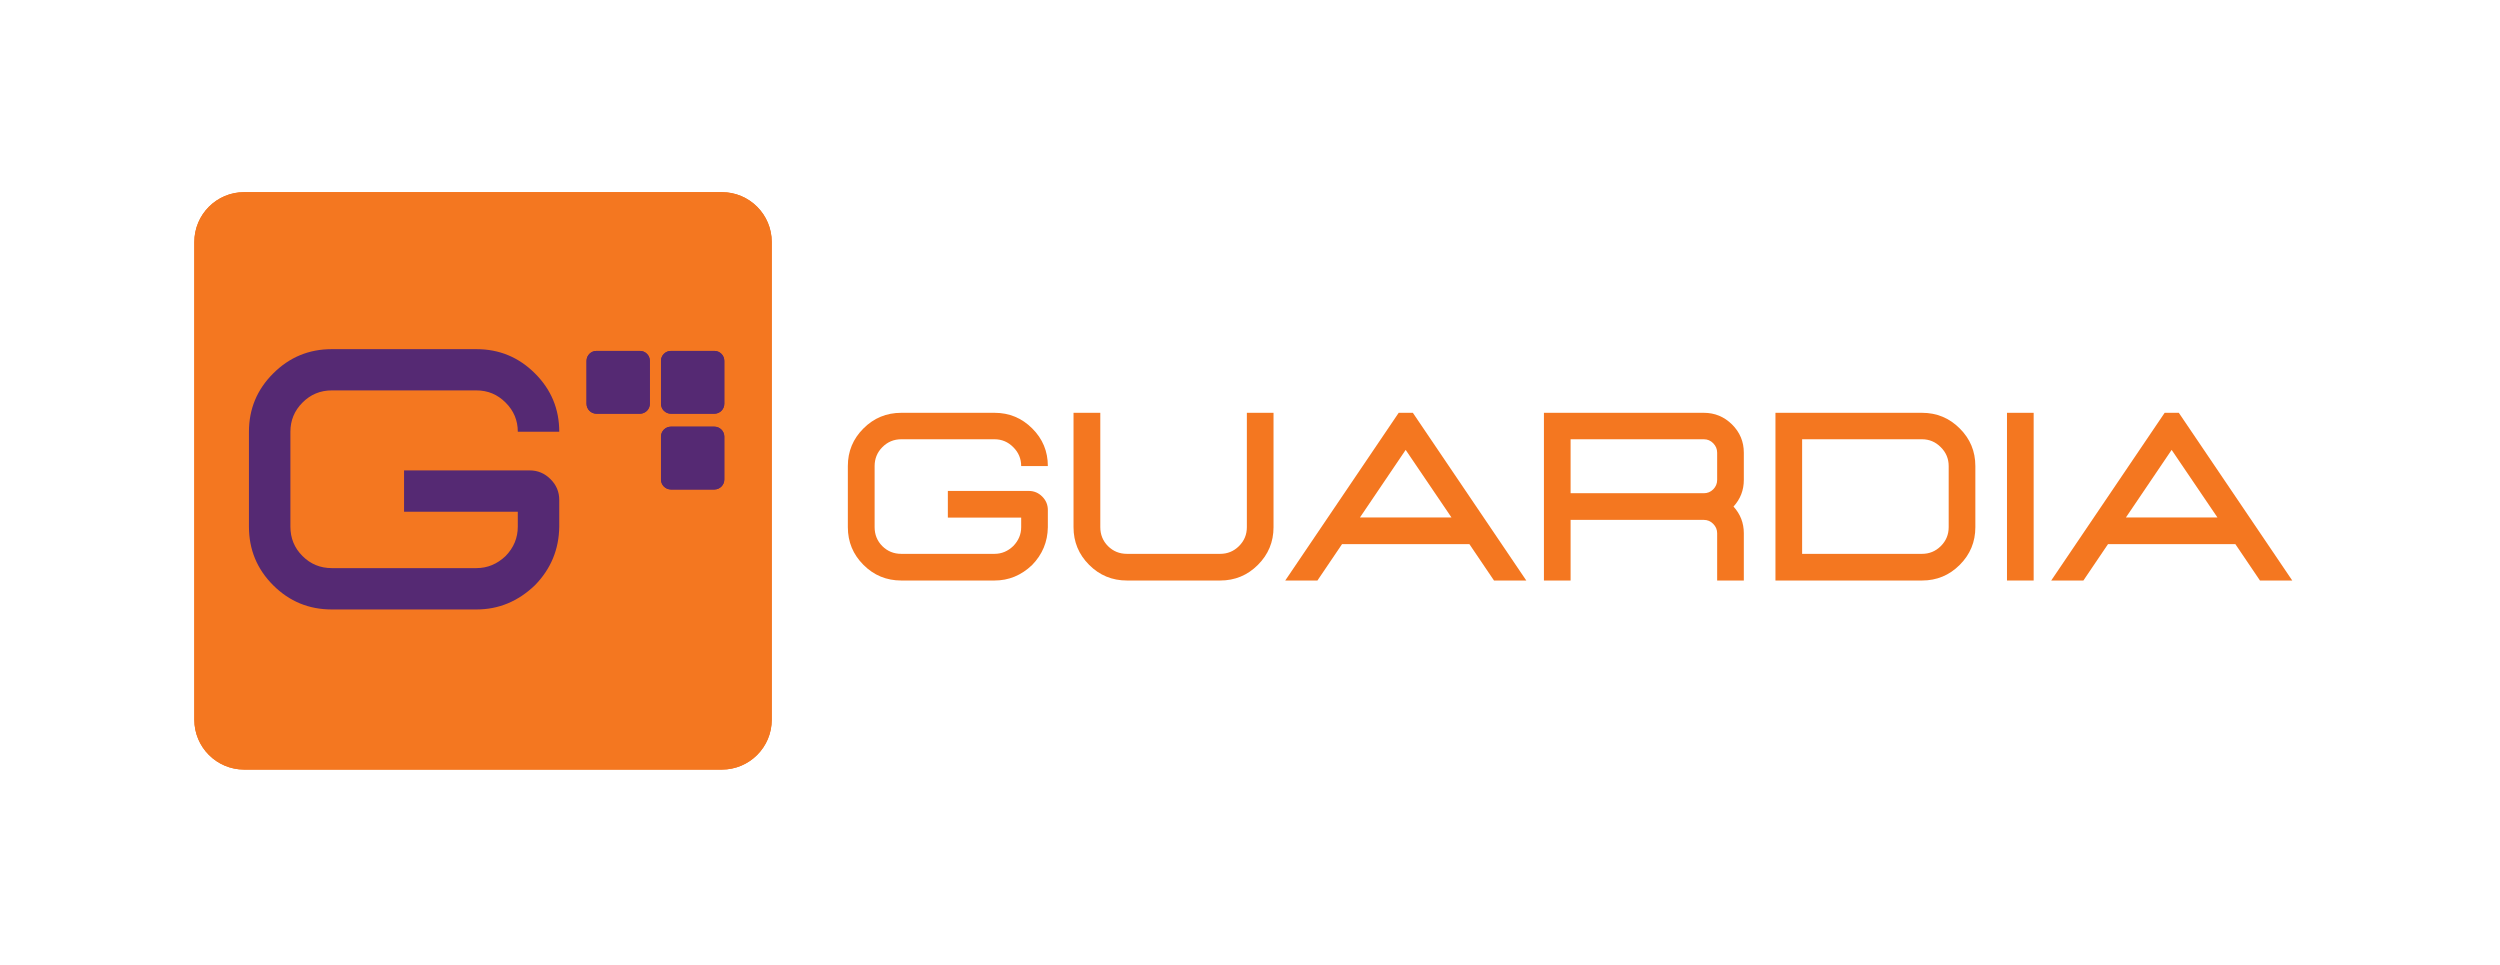
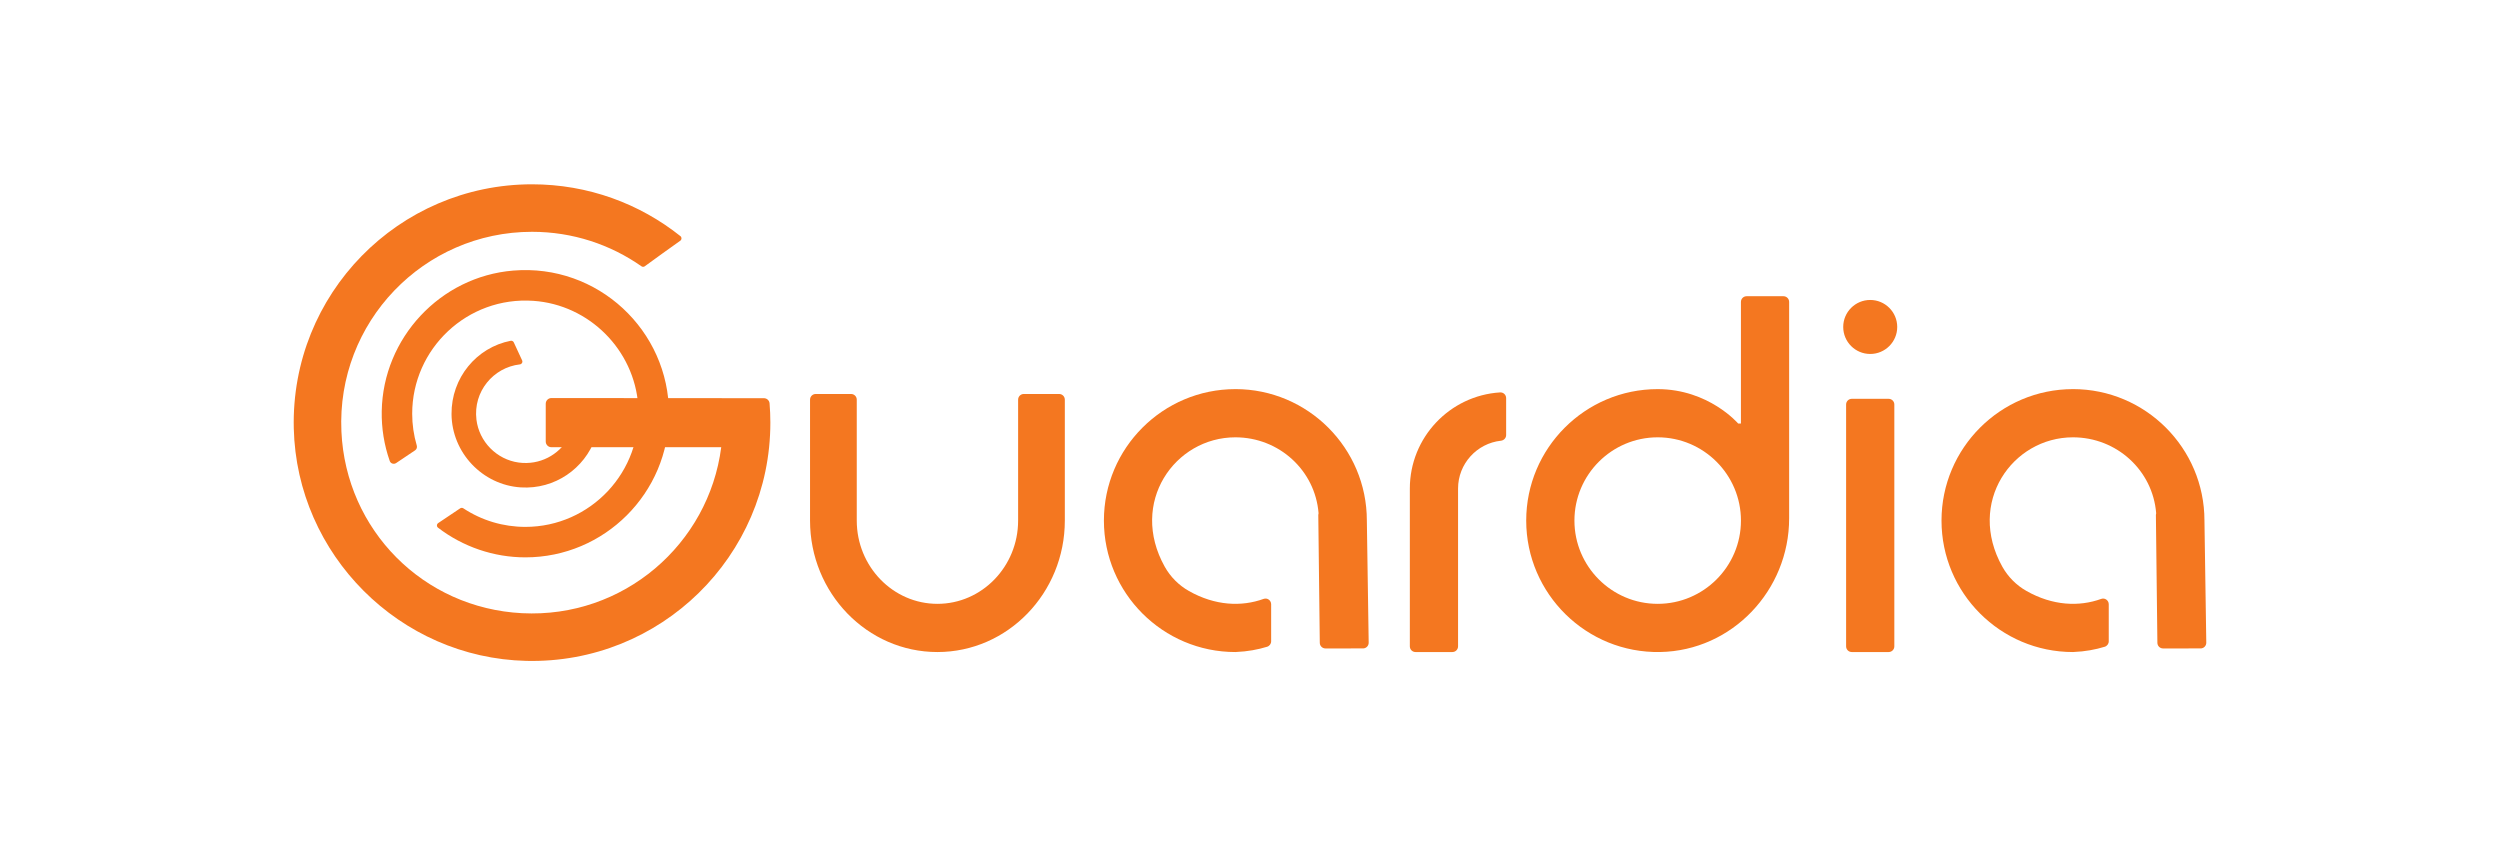
- <svg xmlns="http://www.w3.org/2000/svg" width="500" zoomAndPan="magnify" viewBox="0 0 375 144.75" height="193" preserveAspectRatio="xMidYMid meet" version="1.0">
-   <defs>
-     <g />
-     <clipPath id="880fb2d556">
-       <path d="M 29.145 28.82 L 115.766 28.82 L 115.766 115.441 L 29.145 115.441 Z M 29.145 28.82 " clip-rule="nonzero" />
-     </clipPath>
-     <clipPath id="5c3a7218fe">
-       <path d="M 36.633 28.82 L 108.277 28.82 C 112.414 28.82 115.766 32.172 115.766 36.309 L 115.766 107.953 C 115.766 112.09 112.414 115.441 108.277 115.441 L 36.633 115.441 C 32.496 115.441 29.145 112.09 29.145 107.953 L 29.145 36.309 C 29.145 32.172 32.496 28.82 36.633 28.82 Z M 36.633 28.82 " clip-rule="nonzero" />
-     </clipPath>
-     <clipPath id="7a11c34c16">
-       <path d="M 0.145 0.82 L 86.766 0.82 L 86.766 87.441 L 0.145 87.441 Z M 0.145 0.82 " clip-rule="nonzero" />
-     </clipPath>
-     <clipPath id="c302bdd929">
-       <path d="M 7.633 0.82 L 79.277 0.82 C 83.414 0.82 86.766 4.172 86.766 8.309 L 86.766 79.953 C 86.766 84.09 83.414 87.441 79.277 87.441 L 7.633 87.441 C 3.496 87.441 0.145 84.09 0.145 79.953 L 0.145 8.309 C 0.145 4.172 3.496 0.82 7.633 0.82 Z M 7.633 0.82 " clip-rule="nonzero" />
-     </clipPath>
-     <clipPath id="04d1297831">
-       <rect x="0" width="87" y="0" height="88" />
-     </clipPath>
-     <clipPath id="41b2df55fc">
-       <path d="M 29.145 28.82 L 115.793 28.82 L 115.793 115.473 L 29.145 115.473 Z M 29.145 28.82 " clip-rule="nonzero" />
-     </clipPath>
-     <clipPath id="d8246fe6eb">
-       <path d="M 36.629 28.82 L 108.273 28.82 C 112.406 28.82 115.762 32.172 115.762 36.309 L 115.762 107.949 C 115.762 112.086 112.406 115.438 108.273 115.438 L 36.629 115.438 C 32.496 115.438 29.145 112.086 29.145 107.949 L 29.145 36.309 C 29.145 32.172 32.496 28.82 36.629 28.82 Z M 36.629 28.82 " clip-rule="nonzero" />
-     </clipPath>
-     <clipPath id="aaad98171b">
-       <rect x="0" width="56" y="0" height="59" />
-     </clipPath>
-     <clipPath id="f790b6d11a">
-       <path d="M 99.148 64 L 108.684 64 L 108.684 73.426 L 99.148 73.426 Z M 99.148 64 " clip-rule="nonzero" />
-     </clipPath>
-     <clipPath id="081b69320b">
-       <path d="M 100.645 64 L 107.152 64 C 107.98 64 108.648 64.672 108.648 65.496 L 108.648 71.926 C 108.648 72.754 107.98 73.426 107.152 73.426 L 100.645 73.426 C 99.82 73.426 99.148 72.754 99.148 71.926 L 99.148 65.496 C 99.148 64.672 99.82 64 100.645 64 Z M 100.645 64 " clip-rule="nonzero" />
-     </clipPath>
-     <clipPath id="314dda435a">
-       <path d="M 0.148 0 L 9.684 0 L 9.684 9.426 L 0.148 9.426 Z M 0.148 0 " clip-rule="nonzero" />
-     </clipPath>
-     <clipPath id="198f074c52">
-       <path d="M 1.645 0 L 8.152 0 C 8.98 0 9.648 0.672 9.648 1.496 L 9.648 7.926 C 9.648 8.754 8.98 9.426 8.152 9.426 L 1.645 9.426 C 0.82 9.426 0.148 8.754 0.148 7.926 L 0.148 1.496 C 0.148 0.672 0.82 0 1.645 0 Z M 1.645 0 " clip-rule="nonzero" />
-     </clipPath>
-     <clipPath id="6a1723e113">
-       <rect x="0" width="10" y="0" height="10" />
-     </clipPath>
-     <clipPath id="e14fcd2ee4">
-       <path d="M 99.148 64 L 108.883 64 L 108.883 73.469 L 99.148 73.469 Z M 99.148 64 " clip-rule="nonzero" />
-     </clipPath>
-     <clipPath id="b7b6168ecf">
-       <path d="M 100.648 64 L 107.148 64 C 107.977 64 108.645 64.672 108.645 65.496 L 108.645 71.922 C 108.645 72.746 107.977 73.418 107.148 73.418 L 100.648 73.418 C 99.82 73.418 99.148 72.746 99.148 71.922 L 99.148 65.496 C 99.148 64.672 99.82 64 100.648 64 Z M 100.648 64 " clip-rule="nonzero" />
-     </clipPath>
-     <clipPath id="87fb72adc6">
-       <path d="M 99.148 52.637 L 108.684 52.637 L 108.684 62.059 L 99.148 62.059 Z M 99.148 52.637 " clip-rule="nonzero" />
-     </clipPath>
-     <clipPath id="2f4c0511e2">
-       <path d="M 100.645 52.637 L 107.152 52.637 C 107.98 52.637 108.648 53.309 108.648 54.133 L 108.648 60.562 C 108.648 61.391 107.98 62.059 107.152 62.059 L 100.645 62.059 C 99.82 62.059 99.148 61.391 99.148 60.562 L 99.148 54.133 C 99.148 53.309 99.82 52.637 100.645 52.637 Z M 100.645 52.637 " clip-rule="nonzero" />
-     </clipPath>
-     <clipPath id="933ff89321">
-       <path d="M 0.148 0.637 L 9.684 0.637 L 9.684 10.059 L 0.148 10.059 Z M 0.148 0.637 " clip-rule="nonzero" />
-     </clipPath>
-     <clipPath id="652dd0d902">
-       <path d="M 1.645 0.637 L 8.152 0.637 C 8.98 0.637 9.648 1.309 9.648 2.133 L 9.648 8.562 C 9.648 9.391 8.98 10.059 8.152 10.059 L 1.645 10.059 C 0.82 10.059 0.148 9.391 0.148 8.562 L 0.148 2.133 C 0.148 1.309 0.82 0.637 1.645 0.637 Z M 1.645 0.637 " clip-rule="nonzero" />
-     </clipPath>
-     <clipPath id="6870733a14">
-       <rect x="0" width="10" y="0" height="11" />
-     </clipPath>
-     <clipPath id="361afb8f95">
-       <path d="M 99.148 52.637 L 108.883 52.637 L 108.883 62.105 L 99.148 62.105 Z M 99.148 52.637 " clip-rule="nonzero" />
-     </clipPath>
-     <clipPath id="5dc7d40c65">
-       <path d="M 100.648 52.637 L 107.148 52.637 C 107.977 52.637 108.645 53.305 108.645 54.133 L 108.645 60.559 C 108.645 61.383 107.977 62.055 107.148 62.055 L 100.648 62.055 C 99.82 62.055 99.148 61.383 99.148 60.559 L 99.148 54.133 C 99.148 53.305 99.82 52.637 100.648 52.637 Z M 100.648 52.637 " clip-rule="nonzero" />
-     </clipPath>
-     <clipPath id="ff5df5a6c4">
-       <path d="M 87.98 52.637 L 97.512 52.637 L 97.512 62.059 L 87.98 62.059 Z M 87.98 52.637 " clip-rule="nonzero" />
-     </clipPath>
-     <clipPath id="0eb8277719">
-       <path d="M 89.477 52.637 L 95.984 52.637 C 96.809 52.637 97.48 53.309 97.48 54.133 L 97.48 60.562 C 97.48 61.391 96.809 62.059 95.984 62.059 L 89.477 62.059 C 88.648 62.059 87.98 61.391 87.98 60.562 L 87.98 54.133 C 87.98 53.309 88.648 52.637 89.477 52.637 Z M 89.477 52.637 " clip-rule="nonzero" />
-     </clipPath>
-     <clipPath id="745fa60bbd">
-       <path d="M 0.98 0.637 L 10.512 0.637 L 10.512 10.059 L 0.98 10.059 Z M 0.98 0.637 " clip-rule="nonzero" />
-     </clipPath>
-     <clipPath id="76c9052556">
-       <path d="M 2.477 0.637 L 8.984 0.637 C 9.809 0.637 10.48 1.309 10.48 2.133 L 10.48 8.562 C 10.48 9.391 9.809 10.059 8.984 10.059 L 2.477 10.059 C 1.648 10.059 0.98 9.391 0.98 8.562 L 0.98 2.133 C 0.98 1.309 1.648 0.637 2.477 0.637 Z M 2.477 0.637 " clip-rule="nonzero" />
-     </clipPath>
-     <clipPath id="a5512e677f">
-       <rect x="0" width="11" y="0" height="11" />
-     </clipPath>
-     <clipPath id="987a59c507">
-       <path d="M 87.98 52.637 L 97.711 52.637 L 97.711 62.105 L 87.98 62.105 Z M 87.98 52.637 " clip-rule="nonzero" />
-     </clipPath>
-     <clipPath id="36082ec730">
-       <path d="M 89.477 52.637 L 95.98 52.637 C 96.809 52.637 97.477 53.305 97.477 54.133 L 97.477 60.559 C 97.477 61.383 96.809 62.055 95.98 62.055 L 89.477 62.055 C 88.652 62.055 87.98 61.383 87.98 60.559 L 87.98 54.133 C 87.98 53.305 88.652 52.637 89.477 52.637 Z M 89.477 52.637 " clip-rule="nonzero" />
-     </clipPath>
-   </defs>
-   <g fill="#F47720" fill-opacity="1">
-     <g transform="translate(124.5521, 87.0772)">
-       <g>
-         <path d="M 24.625 0 C 26.758 0 28.641 -0.773 30.266 -2.328 C 31.805 -3.91 32.594 -5.801 32.625 -8 L 32.625 -10.578 C 32.625 -11.359 32.344 -12.031 31.781 -12.594 C 31.219 -13.156 30.547 -13.438 29.766 -13.438 L 17.625 -13.438 L 17.625 -9.438 L 28.625 -9.438 L 28.625 -8 C 28.625 -6.926 28.227 -5.984 27.438 -5.172 C 26.625 -4.391 25.688 -4 24.625 -4 L 10.641 -4 C 9.523 -4 8.578 -4.383 7.797 -5.156 C 7.023 -5.938 6.641 -6.883 6.641 -8 L 6.641 -17.172 C 6.641 -18.273 7.023 -19.219 7.797 -20 C 8.578 -20.789 9.523 -21.188 10.641 -21.188 L 24.625 -21.188 C 25.719 -21.188 26.656 -20.789 27.438 -20 C 28.227 -19.219 28.625 -18.273 28.625 -17.172 L 32.625 -17.172 C 32.625 -19.379 31.844 -21.258 30.281 -22.812 C 28.719 -24.375 26.832 -25.156 24.625 -25.156 L 10.641 -25.156 C 8.422 -25.156 6.531 -24.375 4.969 -22.812 C 3.406 -21.258 2.625 -19.379 2.625 -17.172 L 2.625 -8 C 2.625 -5.789 3.406 -3.906 4.969 -2.344 C 6.531 -0.781 8.422 0 10.641 0 Z M 24.625 0 " />
-       </g>
-     </g>
-   </g>
-   <g fill="#F47720" fill-opacity="1">
-     <g transform="translate(158.4041, 87.0772)">
-       <g>
-         <path d="M 24.625 0 C 26.832 0 28.719 -0.781 30.281 -2.344 C 31.844 -3.906 32.625 -5.789 32.625 -8 L 32.625 -25.156 L 28.625 -25.156 L 28.625 -8 C 28.625 -6.883 28.227 -5.938 27.438 -5.156 C 26.656 -4.383 25.719 -4 24.625 -4 L 10.641 -4 C 9.523 -4 8.578 -4.383 7.797 -5.156 C 7.023 -5.938 6.641 -6.883 6.641 -8 L 6.641 -25.156 L 2.625 -25.156 L 2.625 -8 C 2.625 -5.789 3.406 -3.906 4.969 -2.344 C 6.531 -0.781 8.422 0 10.641 0 Z M 24.625 0 " />
-       </g>
-     </g>
-   </g>
-   <g fill="#F47720" fill-opacity="1">
-     <g transform="translate(192.2561, 87.0772)">
-       <g>
-         <path d="M 36.688 0 L 31.844 0 L 28.156 -5.453 L 9.047 -5.453 L 5.359 0 L 0.531 0 L 17.547 -25.156 L 19.672 -25.156 Z M 25.469 -9.453 L 18.594 -19.594 L 11.734 -9.453 Z M 25.469 -9.453 " />
-       </g>
-     </g>
-   </g>
-   <g fill="#F47720" fill-opacity="1">
-     <g transform="translate(228.0735, 87.0772)">
-       <g>
-         <path d="M 33.5 0 L 29.5 0 L 29.5 -7.094 C 29.5 -7.633 29.301 -8.102 28.906 -8.5 C 28.52 -8.895 28.051 -9.094 27.5 -9.094 L 7.516 -9.094 L 7.516 0 L 3.516 0 L 3.516 -25.156 L 27.5 -25.156 C 29.145 -25.156 30.555 -24.57 31.734 -23.406 C 32.91 -22.238 33.5 -20.828 33.5 -19.172 L 33.5 -15.094 C 33.5 -13.551 32.984 -12.219 31.953 -11.094 C 32.984 -9.957 33.5 -8.625 33.5 -7.094 Z M 27.5 -13.094 C 28.051 -13.094 28.52 -13.285 28.906 -13.672 C 29.301 -14.066 29.5 -14.539 29.5 -15.094 L 29.5 -19.172 C 29.5 -19.723 29.301 -20.195 28.906 -20.594 C 28.52 -20.988 28.051 -21.188 27.5 -21.188 L 7.516 -21.188 L 7.516 -13.094 Z M 27.5 -13.094 " />
-       </g>
-     </g>
-   </g>
-   <g fill="#F47720" fill-opacity="1">
-     <g transform="translate(262.8028, 87.0772)">
-       <g>
-         <path d="M 25.5 0 C 27.707 0 29.594 -0.781 31.156 -2.344 C 32.719 -3.906 33.5 -5.789 33.5 -8 L 33.5 -17.172 C 33.5 -19.379 32.719 -21.258 31.156 -22.812 C 29.594 -24.375 27.707 -25.156 25.5 -25.156 L 3.516 -25.156 L 3.516 0 Z M 25.5 -4 L 7.516 -4 L 7.516 -21.188 L 25.5 -21.188 C 26.594 -21.188 27.531 -20.789 28.312 -20 C 29.102 -19.219 29.5 -18.273 29.5 -17.172 L 29.5 -8 C 29.5 -6.883 29.102 -5.938 28.312 -5.156 C 27.531 -4.383 26.594 -4 25.5 -4 Z M 25.5 -4 " />
-       </g>
-     </g>
-   </g>
-   <g fill="#F47720" fill-opacity="1">
-     <g transform="translate(297.5322, 87.0772)">
-       <g>
-         <path d="M 7.516 0 L 7.516 -25.156 L 3.516 -25.156 L 3.516 0 Z M 7.516 0 " />
-       </g>
-     </g>
-   </g>
-   <g fill="#F47720" fill-opacity="1">
-     <g transform="translate(307.1507, 87.0772)">
-       <g>
-         <path d="M 36.688 0 L 31.844 0 L 28.156 -5.453 L 9.047 -5.453 L 5.359 0 L 0.531 0 L 17.547 -25.156 L 19.672 -25.156 Z M 25.469 -9.453 L 18.594 -19.594 L 11.734 -9.453 Z M 25.469 -9.453 " />
-       </g>
-     </g>
-   </g>
-   <g clip-path="url(#880fb2d556)">
-     <g clip-path="url(#5c3a7218fe)">
-       <g transform="matrix(1, 0, 0, 1, 29, 28)">
-         <g clip-path="url(#04d1297831)">
-           <g clip-path="url(#7a11c34c16)">
-             <g clip-path="url(#c302bdd929)">
-               <path fill="#F47720" d="M 0.145 0.82 L 86.766 0.82 L 86.766 87.441 L 0.145 87.441 Z M 0.145 0.82 " fill-opacity="1" fill-rule="nonzero" />
-             </g>
-           </g>
-         </g>
-       </g>
-     </g>
-   </g>
-   <g clip-path="url(#41b2df55fc)">
-     <g clip-path="url(#d8246fe6eb)">
-       <path stroke-linecap="butt" transform="matrix(0.748707, 0, 0, 0.748707, 29.1438, 28.82052)" fill="none" stroke-linejoin="miter" d="M 9.997 -0 L 105.688 -0 C 111.208 -0 115.69 4.476 115.69 10.001 L 115.69 105.687 C 115.69 111.212 111.208 115.689 105.688 115.689 L 9.997 115.689 C 4.477 115.689 0.001 111.212 0.001 105.687 L 0.001 10.001 C 0.001 4.476 4.477 -0 9.997 -0 Z M 9.997 -0 " stroke="#F47720" stroke-width="8" stroke-opacity="1" stroke-miterlimit="4" />
-     </g>
-   </g>
-   <g transform="matrix(1, 0, 0, 1, 33, 45)">
-     <g clip-path="url(#aaad98171b)">
-       <g fill="#552973" fill-opacity="1">
-         <g transform="translate(0.263493, 46.41945)">
-           <g>
-             <path d="M 38.203 0 C 41.523 0 44.445 -1.207 46.969 -3.625 C 49.363 -6.07 50.582 -9.004 50.625 -12.422 L 50.625 -16.422 C 50.625 -17.641 50.188 -18.68 49.312 -19.547 C 48.438 -20.422 47.395 -20.859 46.188 -20.859 L 27.344 -20.859 L 27.344 -14.656 L 44.406 -14.656 L 44.406 -12.422 C 44.406 -10.742 43.801 -9.281 42.594 -8.031 C 41.32 -6.812 39.859 -6.203 38.203 -6.203 L 16.5 -6.203 C 14.781 -6.203 13.316 -6.805 12.109 -8.016 C 10.898 -9.223 10.297 -10.691 10.297 -12.422 L 10.297 -26.656 C 10.297 -28.363 10.898 -29.82 12.109 -31.031 C 13.316 -32.25 14.781 -32.859 16.5 -32.859 L 38.203 -32.859 C 39.91 -32.859 41.367 -32.25 42.578 -31.031 C 43.797 -29.82 44.406 -28.363 44.406 -26.656 L 50.625 -26.656 C 50.625 -30.07 49.41 -32.988 46.984 -35.406 C 44.555 -37.832 41.629 -39.047 38.203 -39.047 L 16.5 -39.047 C 13.07 -39.047 10.145 -37.832 7.719 -35.406 C 5.289 -32.988 4.078 -30.07 4.078 -26.656 L 4.078 -12.422 C 4.078 -8.984 5.289 -6.051 7.719 -3.625 C 10.145 -1.207 13.07 0 16.5 0 Z M 38.203 0 " />
-           </g>
-         </g>
-       </g>
-     </g>
-   </g>
-   <g clip-path="url(#f790b6d11a)">
-     <g clip-path="url(#081b69320b)">
-       <g transform="matrix(1, 0, 0, 1, 99, 64)">
-         <g clip-path="url(#6a1723e113)">
-           <g clip-path="url(#314dda435a)">
-             <g clip-path="url(#198f074c52)">
-               <path fill="#552973" d="M 0.148 0 L 9.645 0 L 9.645 9.426 L 0.148 9.426 Z M 0.148 0 " fill-opacity="1" fill-rule="nonzero" />
-             </g>
-           </g>
-         </g>
-       </g>
-     </g>
-   </g>
-   <g clip-path="url(#e14fcd2ee4)">
-     <g clip-path="url(#b7b6168ecf)">
-       <path stroke-linecap="butt" transform="matrix(0.748707, 0, 0, 0.748707, 99.14817, 64.00048)" fill="none" stroke-linejoin="miter" d="M 2.004 -0.001 L 10.685 -0.001 C 11.792 -0.001 12.684 0.897 12.684 1.998 L 12.684 10.58 C 12.684 11.681 11.792 12.578 10.685 12.578 L 2.004 12.578 C 0.898 12.578 0 11.681 0 10.58 L 0 1.998 C 0 0.897 0.898 -0.001 2.004 -0.001 Z M 2.004 -0.001 " stroke="#552973" stroke-width="3" stroke-opacity="1" stroke-miterlimit="4" />
-     </g>
-   </g>
-   <g clip-path="url(#87fb72adc6)">
-     <g clip-path="url(#2f4c0511e2)">
-       <g transform="matrix(1, 0, 0, 1, 99, 52)">
-         <g clip-path="url(#6870733a14)">
-           <g clip-path="url(#933ff89321)">
-             <g clip-path="url(#652dd0d902)">
-               <path fill="#552973" d="M 0.148 0.637 L 9.645 0.637 L 9.645 10.059 L 0.148 10.059 Z M 0.148 0.637 " fill-opacity="1" fill-rule="nonzero" />
-             </g>
-           </g>
-         </g>
-       </g>
-     </g>
-   </g>
-   <g clip-path="url(#361afb8f95)">
-     <g clip-path="url(#5dc7d40c65)">
-       <path stroke-linecap="butt" transform="matrix(0.748707, 0, 0, 0.748707, 99.14817, 52.63656)" fill="none" stroke-linejoin="miter" d="M 2.004 0 L 10.685 0 C 11.792 0 12.684 0.892 12.684 1.998 L 12.684 10.581 C 12.684 11.682 11.792 12.579 10.685 12.579 L 2.004 12.579 C 0.898 12.579 0 11.682 0 10.581 L 0 1.998 C 0 0.892 0.898 0 2.004 0 Z M 2.004 0 " stroke="#552973" stroke-width="3" stroke-opacity="1" stroke-miterlimit="4" />
-     </g>
-   </g>
-   <g clip-path="url(#ff5df5a6c4)">
-     <g clip-path="url(#0eb8277719)">
-       <g transform="matrix(1, 0, 0, 1, 87, 52)">
-         <g clip-path="url(#a5512e677f)">
-           <g clip-path="url(#745fa60bbd)">
-             <g clip-path="url(#76c9052556)">
-               <path fill="#552973" d="M 0.98 0.637 L 10.477 0.637 L 10.477 10.059 L 0.98 10.059 Z M 0.98 0.637 " fill-opacity="1" fill-rule="nonzero" />
-             </g>
-           </g>
-         </g>
-       </g>
-     </g>
-   </g>
-   <g clip-path="url(#987a59c507)">
-     <g clip-path="url(#36082ec730)">
-       <path stroke-linecap="butt" transform="matrix(0.748707, 0, 0, 0.748707, 87.97935, 52.63656)" fill="none" stroke-linejoin="miter" d="M 2 0 L 10.687 0 C 11.793 0 12.685 0.892 12.685 1.998 L 12.685 10.581 C 12.685 11.682 11.793 12.579 10.687 12.579 L 2 12.579 C 0.899 12.579 0.001 11.682 0.001 10.581 L 0.001 1.998 C 0.001 0.892 0.899 0 2 0 Z M 2 0 " stroke="#552973" stroke-width="3" stroke-opacity="1" stroke-miterlimit="4" />
-     </g>
-   </g>
+ <svg xmlns="http://www.w3.org/2000/svg" width="595.276" height="201.265" viewBox="0 0 595.276 201.265">
+   <path transform="matrix(1,0,0,-1,438.8891,77.8541)" d="M0 0C0 3.551 2.879 6.43 6.43 6.43 9.981 6.43 12.859 3.551 12.859 0 12.859-3.551 9.981-6.429 6.43-6.429 2.879-6.429 0-3.551 0 0" fill="#F47720" />
+   <path transform="matrix(1,0,0,-1,252.1943,93.8111)" d="M0 0C.747 0 1.352-.605 1.352-1.352V-30.145C1.352-47.406-12.258-61.447-28.985-61.447-45.71-61.447-59.316-47.406-59.316-30.145V-1.352C-59.316-.605-58.711 0-57.964 0H-49.542C-48.795 0-48.19-.605-48.19-1.352V-30.145C-48.19-41.075-39.572-49.969-28.981-49.969-18.388-49.969-9.77-41.075-9.77-30.145V-1.352C-9.77-.605-9.165 0-8.419 0Z" fill="#F47720" />
+   <path transform="matrix(1,0,0,-1,358.6282,94.7899)" d="M0 0V-8.805C0-9.506-.538-10.074-1.235-10.149-6.97-10.767-11.449-15.639-11.449-21.536V-59.117C-11.449-59.863-12.054-60.468-12.801-60.468H-21.579C-22.326-60.468-22.931-59.863-22.931-59.117V-21.536C-22.931-9.377-13.418 .606-1.445 1.354-.664 1.403 0 .783 0 0" fill="#F47720" />
+   <path transform="matrix(1,0,0,-1,414.5379,123.9559)" d="M0 0C0 10.931-8.894 19.825-19.825 19.825-30.756 19.825-39.65 10.931-39.65 0-39.65-10.931-30.756-19.825-19.825-19.825-8.894-19.825 0-10.931 0 0M11.474 52.072V.526C11.474-16.615-2.088-30.973-19.226-31.297-36.762-31.628-51.131-17.453-51.131 0-51.131 17.253-37.106 31.286-19.857 31.302-7.655 31.302-.66 23.105-.66 23.105H-.004V52.072C-.004 52.818 .601 53.423 1.348 53.423H10.122C10.868 53.423 11.474 52.818 11.474 52.072" fill="#F47720" />
+   <path transform="matrix(1,0,0,-1,439.5779,153.9065)" d="M0 0V57.593C0 58.339 .605 58.944 1.352 58.944H10.13C10.876 58.944 11.482 58.339 11.482 57.593V0C11.482-.747 10.876-1.352 10.13-1.352H1.352C.605-1.352 0-.747 0 0" fill="#F47720" />
+   <path transform="matrix(1,0,0,-1,325.4605,123.9518)" d="M0 0C0 17.261-14.045 31.302-31.306 31.302V31.298C-48.568 31.298-62.609 17.257-62.609-.004-62.609-17.265-48.568-31.306-31.306-31.306-31.266-31.306-31.226-31.302-31.181-31.298-28.409-31.188-25.936-30.719-23.754-30.049-23.181-29.874-22.787-29.351-22.787-28.752V-19.927C-22.787-19-23.705-18.335-24.577-18.651-29.839-20.557-36.127-20.299-42.371-16.77-44.775-15.411-46.772-13.403-48.121-10.994-56.66 4.259-45.765 19.821-31.306 19.821-20.903 19.821-12.298 11.946-11.495 1.745L-11.562 1.342-11.206-29.115C-11.197-29.856-10.594-30.452-9.853-30.451L-.915-30.445C-.16-30.445 .448-29.827 .437-29.072Z" fill="#F47720" />
+   <path transform="matrix(1,0,0,-1,122.2033,64.4279)" d="M0 0C-17.374-1.434-31.005-16.049-31.308-33.479-31.379-37.543-30.737-41.529-29.4-45.342-29.183-45.961-28.428-46.197-27.884-45.832L-23.365-42.801C-22.995-42.553-22.838-42.094-22.963-41.666-23.689-39.201-24.056-36.654-24.056-34.083-24.056-18.589-10.91-6.106 4.815-7.205 18.088-8.133 28.84-18.885 29.767-32.159 30.866-47.883 18.384-61.029 2.889-61.029-2.387-61.029-7.481-59.502-11.879-56.607-12.105-56.459-12.397-56.456-12.622-56.607L-17.863-60.122C-18.244-60.378-18.269-60.938-17.905-61.218-11.955-65.783-4.614-68.286 2.889-68.286 21.749-68.286 37.092-52.943 37.092-34.083 37.092-14.269 20.156 1.664 0 0" fill="#F47720" />
+   <path transform="matrix(1,0,0,-1,141.7536,104.3652)" d="M0 0H-6.427C-8.722-3.945-13.231-6.449-18.245-5.771-23.485-5.061-27.672-.806-28.308 4.443-29.117 11.127-24.29 16.878-17.957 17.602-17.503 17.654-17.238 18.138-17.429 18.552L-19.413 22.837C-19.543 23.118-19.851 23.282-20.155 23.223-28.286 21.639-34.309 14.398-34.24 5.759-34.167-3.405-26.889-11.114-17.743-11.69-9.608-12.201-2.553-7.16 0 0" fill="#F47720" />
+   <path transform="matrix(1,0,0,-1,181.8948,94.8143)" d="M0 0-50.596 .034C-51.343 .035-51.949-.571-51.949-1.318V-10.32C-51.949-11.067-51.343-11.672-50.597-11.672H-10.163C-13.136-34.763-33.426-52.429-57.596-51.194-81.069-49.995-99.532-31.419-100.6-7.94-101.785 18.119-81.009 39.619-55.211 39.619-45.513 39.619-36.526 36.579-29.147 31.402-28.911 31.236-28.599 31.239-28.367 31.41-25.572 33.474-22.73 35.479-19.905 37.503-19.541 37.764-19.524 38.306-19.874 38.585-29.569 46.311-41.851 50.929-55.211 50.929-87.007 50.929-112.695 24.779-111.942-7.187-111.234-37.29-86.683-61.841-56.58-62.549-24.614-63.301 1.536-37.614 1.536-5.818 1.536-4.273 1.471-2.743 1.348-1.23 1.291-.533 .699 0 0 0" fill="#F47720" />
+   <path transform="matrix(1,0,0,-1,524.902,123.9518)" d="M0 0C0 17.261-14.045 31.302-31.306 31.302V31.298C-48.568 31.298-62.609 17.257-62.609-.004-62.609-17.265-48.568-31.306-31.306-31.306-31.266-31.306-31.226-31.302-31.181-31.298-28.409-31.188-25.936-30.719-23.754-30.049-23.181-29.874-22.787-29.351-22.787-28.752V-19.927C-22.787-19-23.705-18.335-24.577-18.651-29.839-20.557-36.127-20.299-42.371-16.77-44.775-15.411-46.773-13.403-48.121-10.994-56.66 4.259-45.765 19.821-31.306 19.821-20.903 19.821-12.298 11.946-11.495 1.745L-11.562 1.342-11.206-29.115C-11.197-29.856-10.594-30.452-9.853-30.451L-.915-30.445C-.16-30.445 .448-29.827 .437-29.072Z" fill="#F47720" />
</svg>
